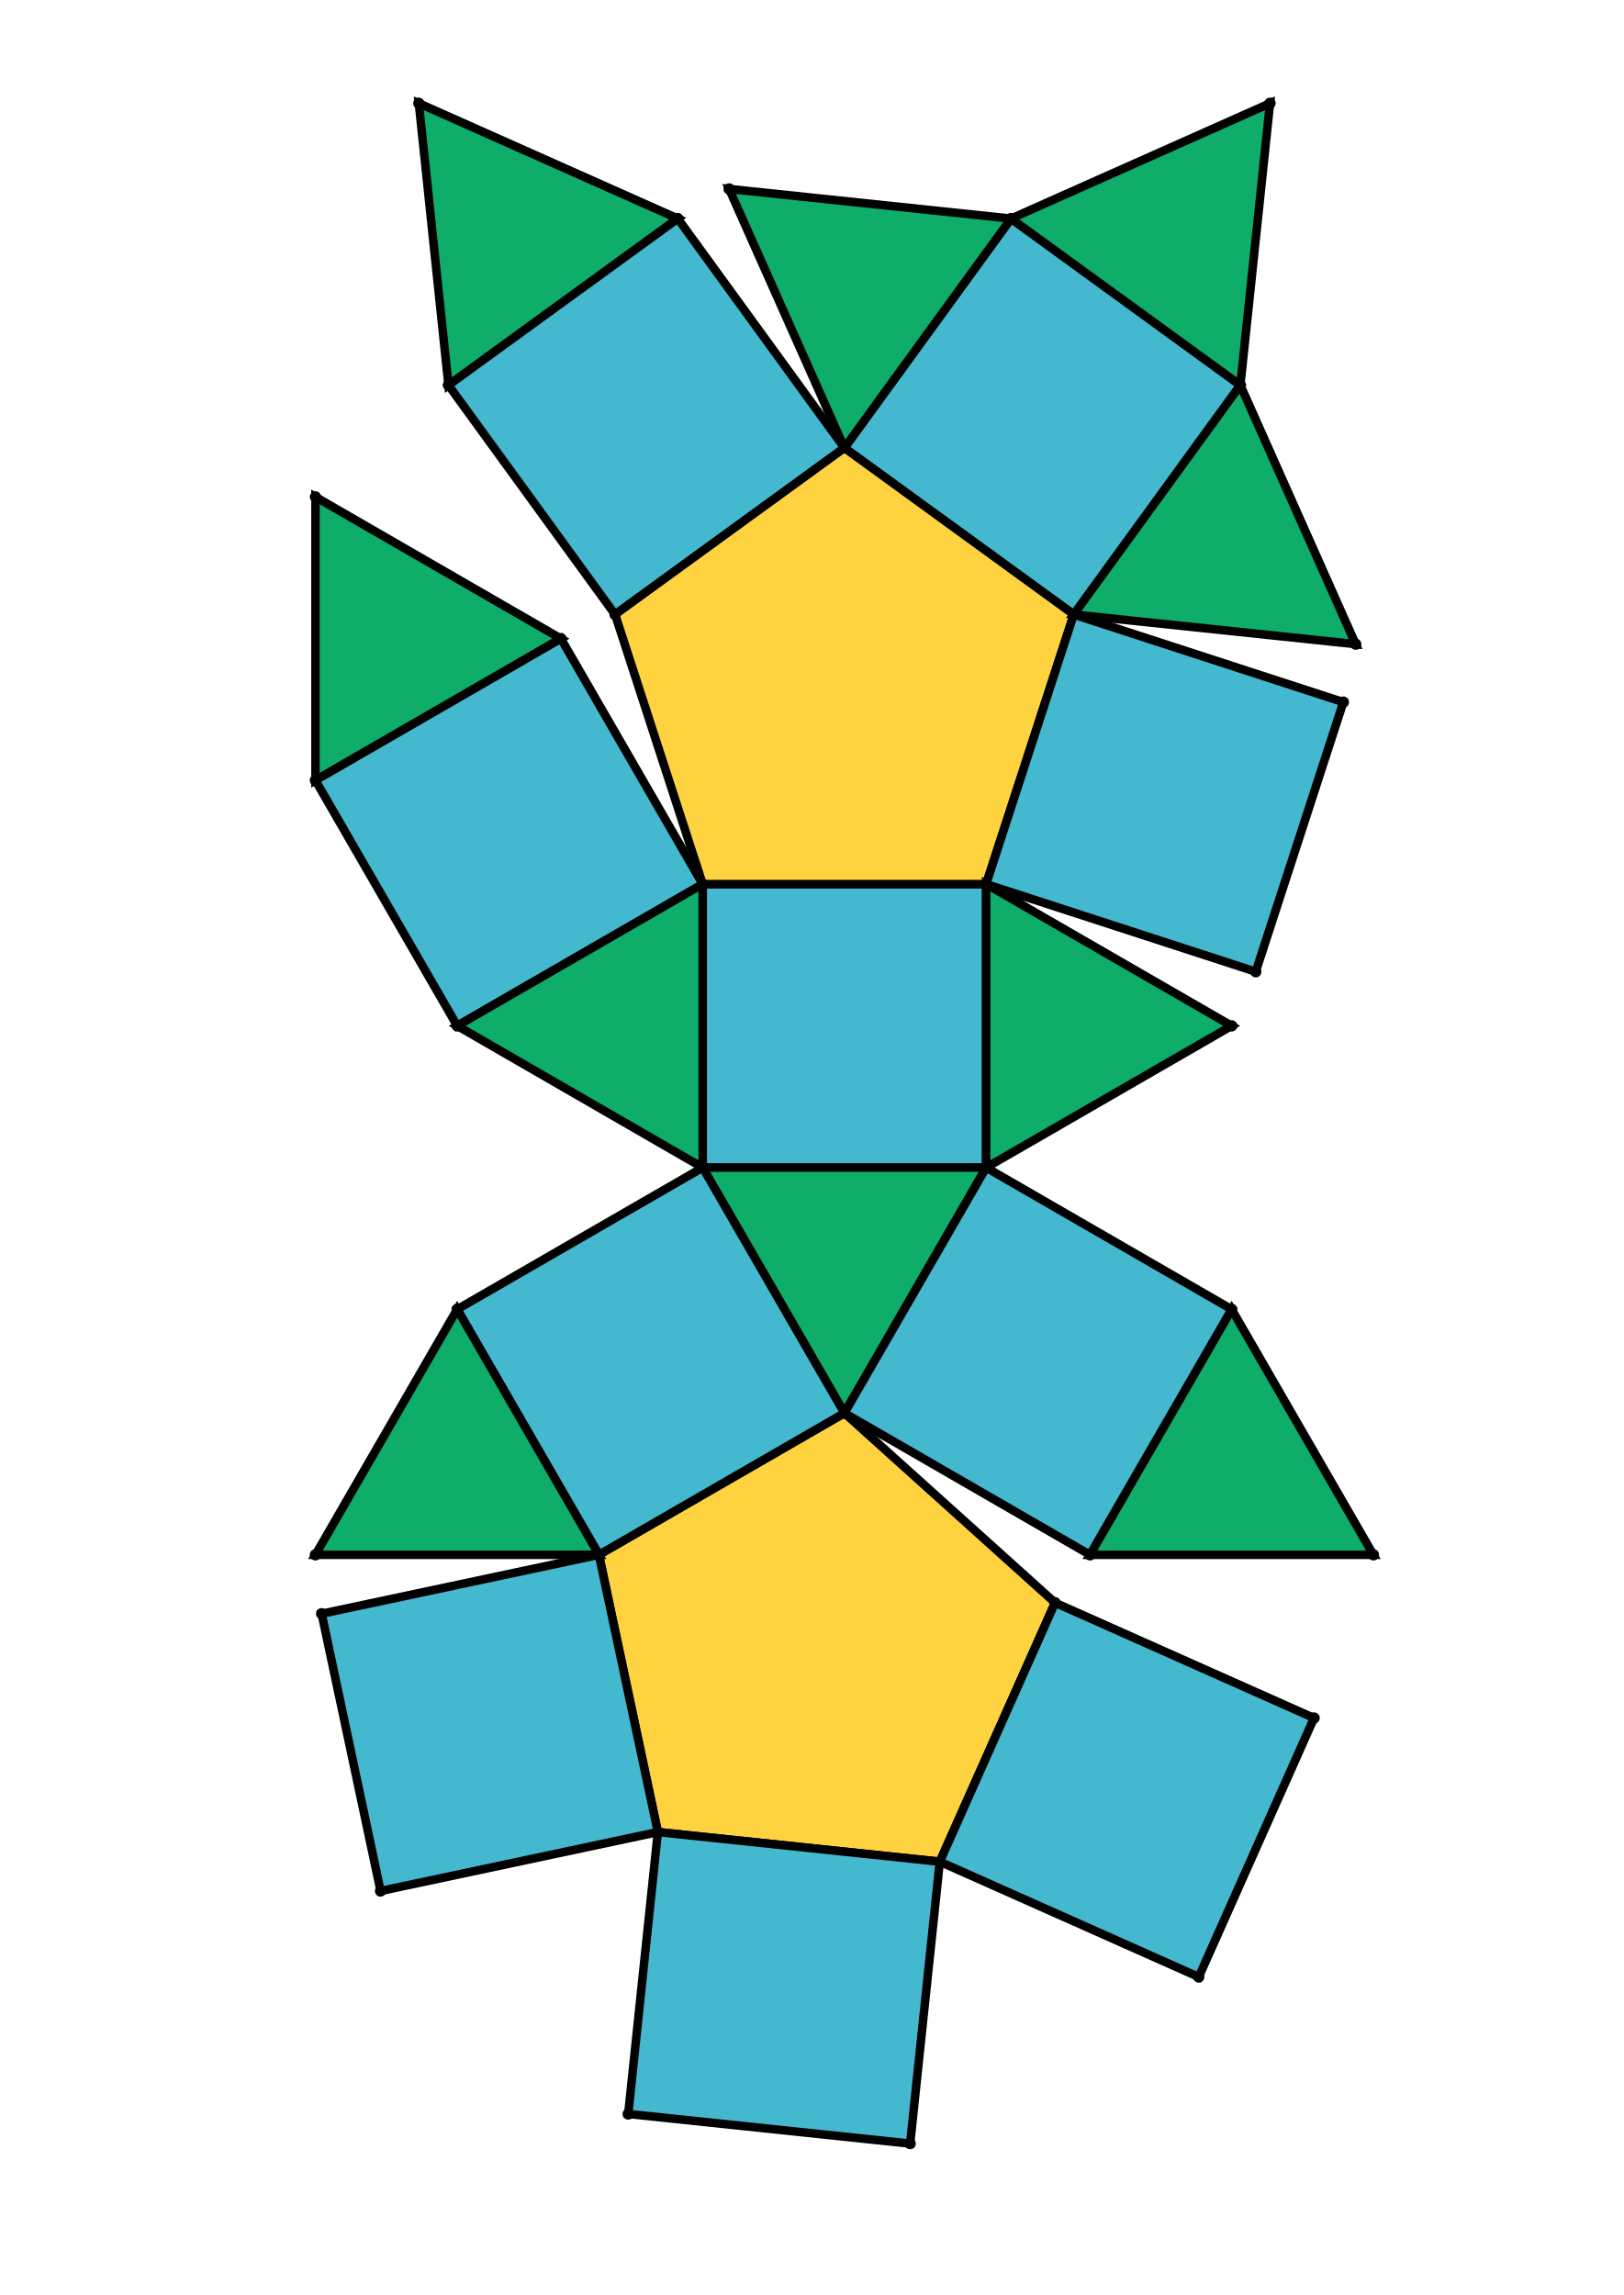
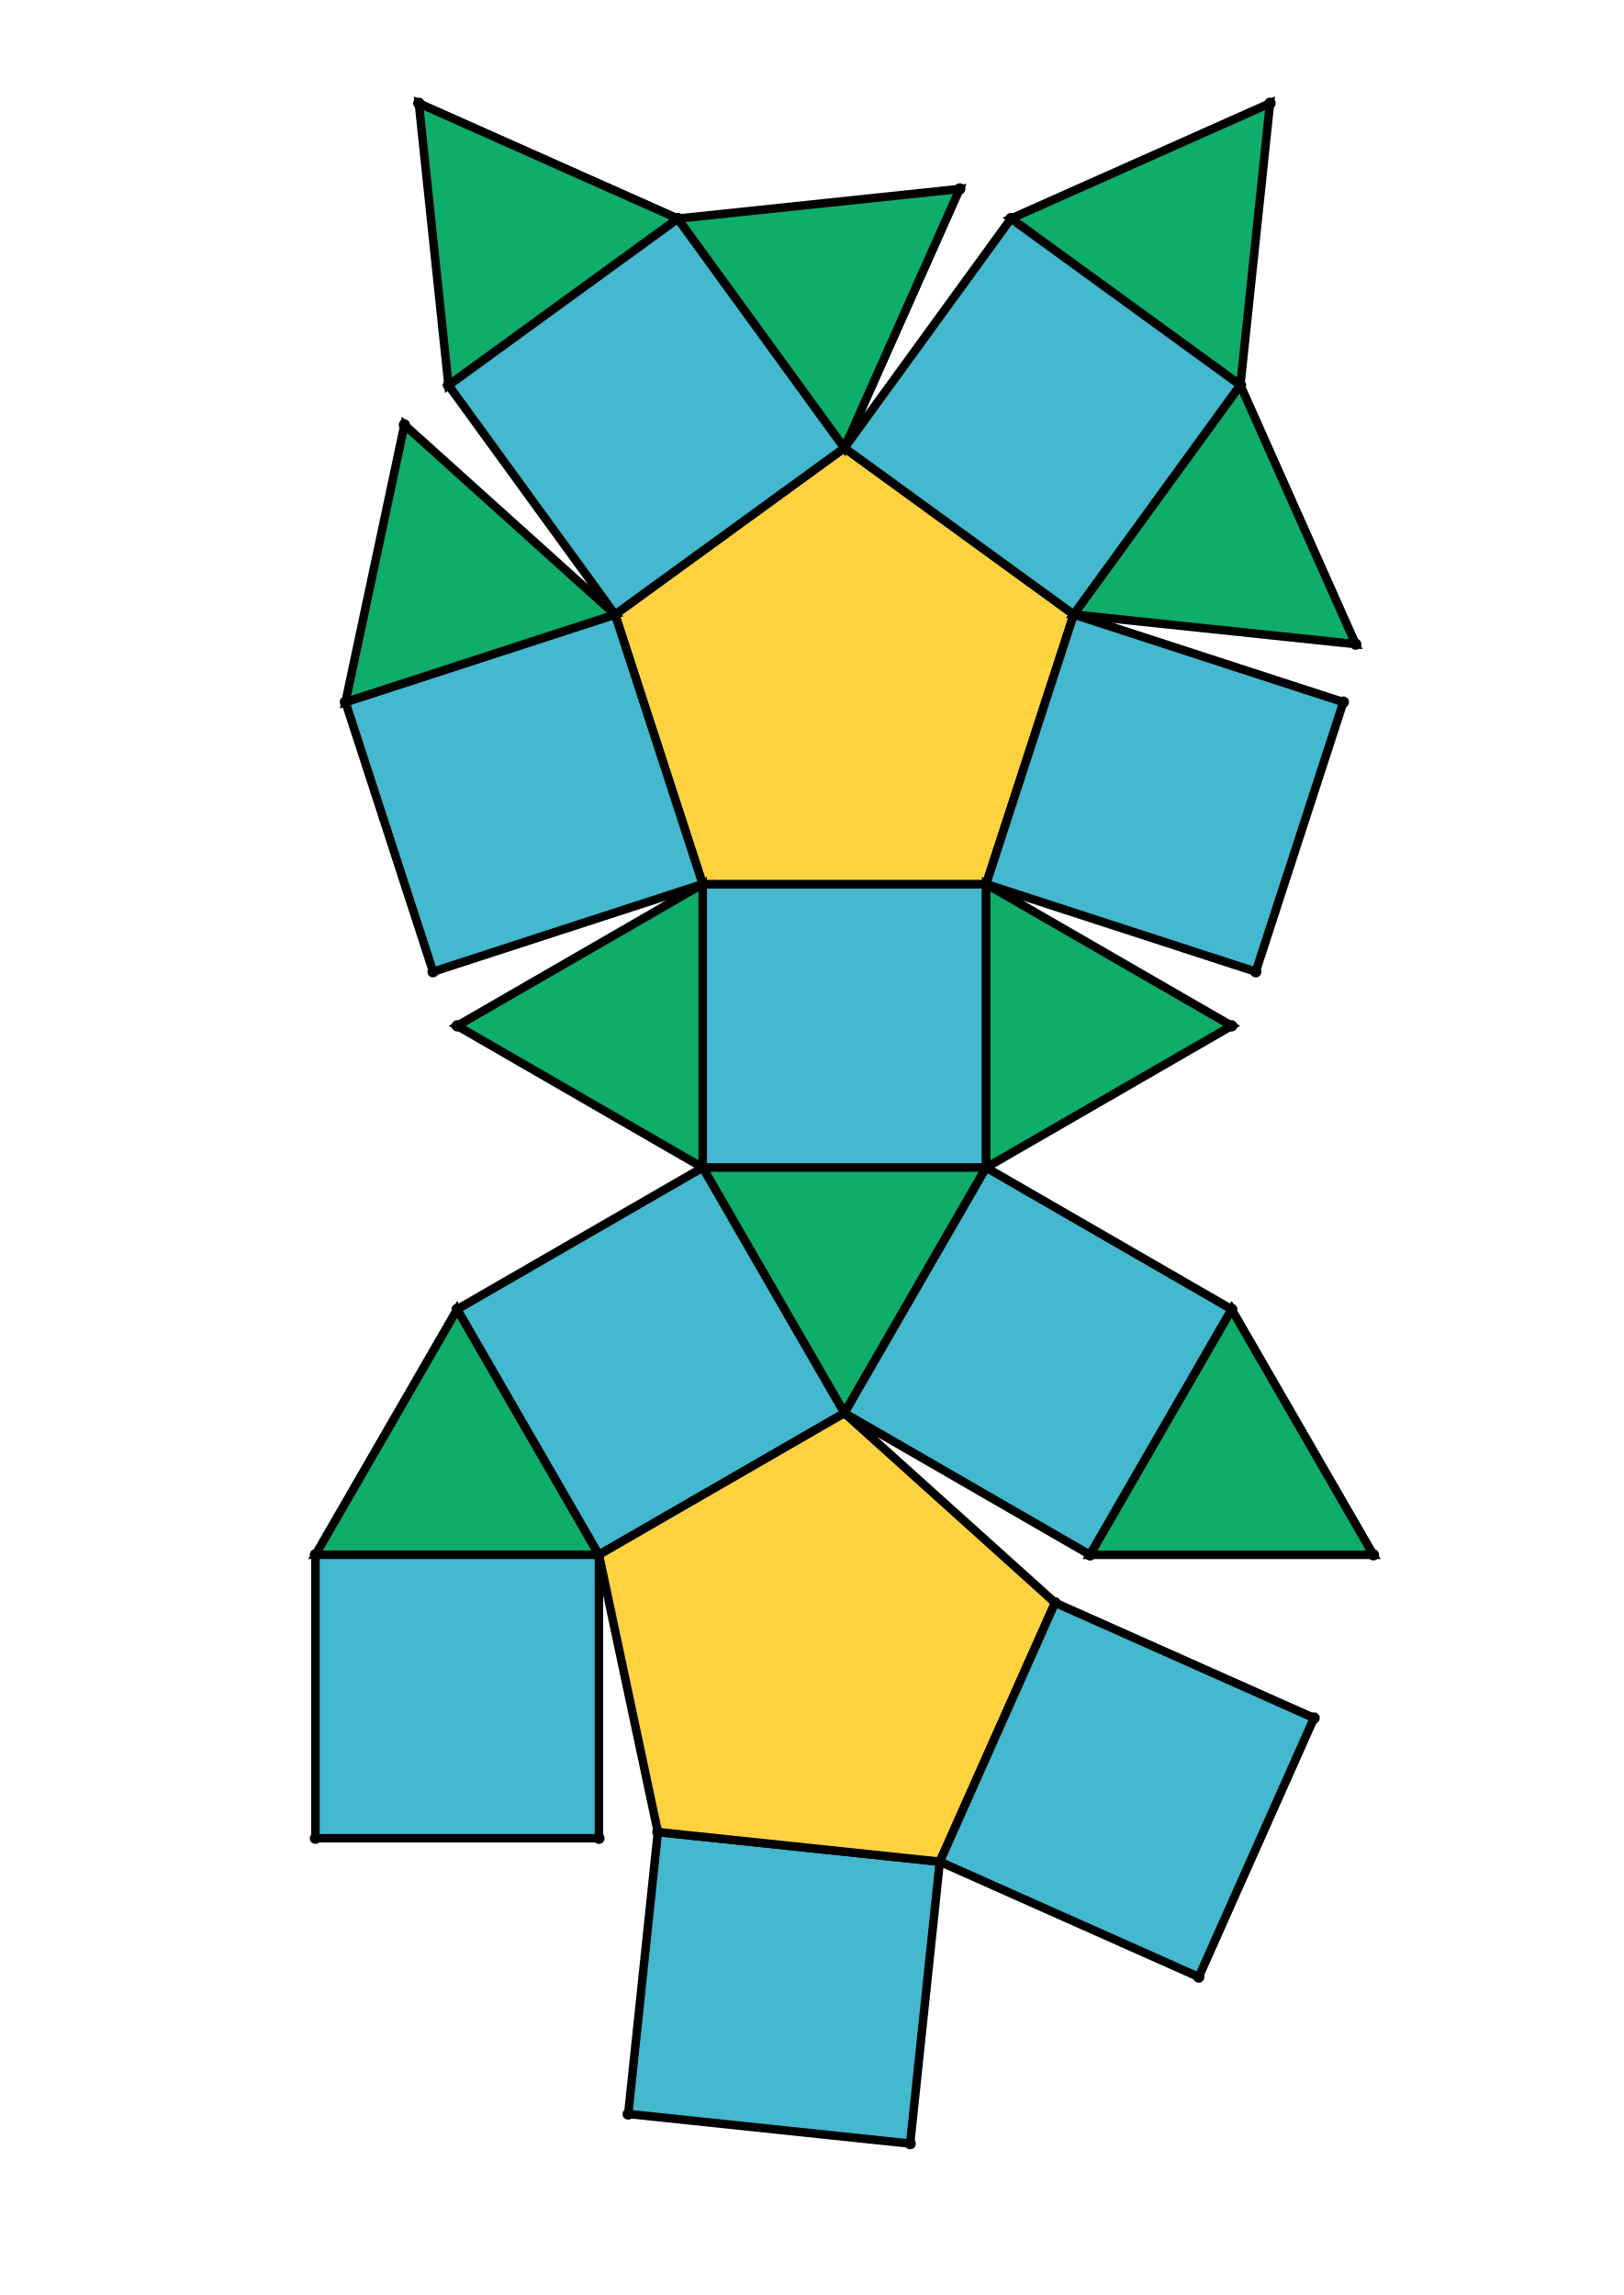
<svg xmlns="http://www.w3.org/2000/svg" height="841pt" id="document" viewBox="0 -811 417.837 811" width="595pt">
  <polygon points="170.334,-398.405 270.503,-398.405 270.503,-498.574 170.334,-498.574 " style="fill: rgb(67,184,206); fill-opacity: 1; stroke: rgb(0,0,0); stroke-width: 3" />
  <polygon points="220.418,-311.656 270.503,-398.405 170.334,-398.405 " style="fill: rgb(14,173,105); fill-opacity: 1; stroke: rgb(0,0,0); stroke-width: 3" />
+   <polygon points="170.334,-498.574 270.503,-498.574 301.457,-593.841 220.418,-652.719 139.38,-593.841 " style="fill: rgb(255,210,63); fill-opacity: 1; stroke: rgb(0,0,0); stroke-width: 3" />
+   <polygon points="170.334,-398.405 170.334,-498.574 83.585,-448.49 " style="fill: rgb(14,173,105); fill-opacity: 1; stroke: rgb(0,0,0); stroke-width: 3" />
+   <polygon points="170.334,-498.574 139.38,-593.841 44.113,-562.887 75.067,-467.62 " style="fill: rgb(67,184,206); fill-opacity: 1; stroke: rgb(0,0,0); stroke-width: 3" />
+   <polygon points="139.38,-593.841 220.418,-652.719 161.54,-733.758 80.502,-674.88 " style="fill: rgb(67,184,206); fill-opacity: 1; stroke: rgb(0,0,0); stroke-width: 3" />
+   <polygon points="139.38,-593.841 64.939,-660.867 44.113,-562.887 " style="fill: rgb(14,173,105); fill-opacity: 1; stroke: rgb(0,0,0); stroke-width: 3" />
+   <polygon points="80.502,-674.88 161.54,-733.758 70.031,-774.5 " style="fill: rgb(14,173,105); fill-opacity: 1; stroke: rgb(0,0,0); stroke-width: 3" />
+   <polygon points="220.418,-652.719 261.161,-744.228 161.54,-733.758 " style="fill: rgb(14,173,105); fill-opacity: 1; stroke: rgb(0,0,0); stroke-width: 3" />
+   <polygon points="83.585,-348.32 33.5,-261.571 133.669,-261.571 " style="fill: rgb(14,173,105); fill-opacity: 1; stroke: rgb(0,0,0); stroke-width: 3" />
+   <polygon points="133.669,-161.402 133.669,-261.571 33.5,-261.571 33.5,-161.402 " style="fill: rgb(67,184,206); fill-opacity: 1; stroke: rgb(0,0,0); stroke-width: 3" />
+   <polygon points="254.116,-153.12 154.496,-163.591 144.025,-63.971 243.646,-53.5 " style="fill: rgb(67,184,206); fill-opacity: 1; stroke: rgb(0,0,0); stroke-width: 3" />
+   <polygon points="279.296,-733.758 360.335,-674.88 370.805,-774.5 " style="fill: rgb(14,173,105); fill-opacity: 1; stroke: rgb(0,0,0); stroke-width: 3" />
+   <polygon points="220.418,-652.719 301.457,-593.841 360.335,-674.88 279.296,-733.758 " style="fill: rgb(67,184,206); fill-opacity: 1; stroke: rgb(0,0,0); stroke-width: 3" />
+   <polygon points="170.334,-398.405 83.585,-348.32 133.669,-261.571 220.418,-311.656 " style="fill: rgb(67,184,206); fill-opacity: 1; stroke: rgb(0,0,0); stroke-width: 3" />
  <polygon points="294.859,-244.63 220.418,-311.656 133.669,-261.571 154.496,-163.591 254.116,-153.12 " style="fill: rgb(255,210,63); fill-opacity: 1; stroke: rgb(0,0,0); stroke-width: 3" />
-   <polygon points="170.334,-398.405 83.585,-348.32 133.669,-261.571 220.418,-311.656 " style="fill: rgb(67,184,206); fill-opacity: 1; stroke: rgb(0,0,0); stroke-width: 3" />
-   <polygon points="220.418,-652.719 301.457,-593.841 360.335,-674.88 279.296,-733.758 " style="fill: rgb(67,184,206); fill-opacity: 1; stroke: rgb(0,0,0); stroke-width: 3" />
-   <polygon points="279.296,-733.758 360.335,-674.88 370.805,-774.5 " style="fill: rgb(14,173,105); fill-opacity: 1; stroke: rgb(0,0,0); stroke-width: 3" />
-   <polygon points="254.116,-153.12 154.496,-163.591 144.025,-63.971 243.646,-53.5 " style="fill: rgb(67,184,206); fill-opacity: 1; stroke: rgb(0,0,0); stroke-width: 3" />
-   <polygon points="154.496,-163.591 133.669,-261.571 35.689,-240.745 56.515,-142.765 " style="fill: rgb(67,184,206); fill-opacity: 1; stroke: rgb(0,0,0); stroke-width: 3" />
-   <polygon points="83.585,-348.32 33.5,-261.571 133.669,-261.571 " style="fill: rgb(14,173,105); fill-opacity: 1; stroke: rgb(0,0,0); stroke-width: 3" />
-   <polygon points="220.418,-652.719 279.296,-733.758 179.676,-744.228 " style="fill: rgb(14,173,105); fill-opacity: 1; stroke: rgb(0,0,0); stroke-width: 3" />
-   <polygon points="80.502,-674.88 161.54,-733.758 70.031,-774.5 " style="fill: rgb(14,173,105); fill-opacity: 1; stroke: rgb(0,0,0); stroke-width: 3" />
-   <polygon points="120.249,-585.323 33.5,-635.408 33.5,-535.239 " style="fill: rgb(14,173,105); fill-opacity: 1; stroke: rgb(0,0,0); stroke-width: 3" />
-   <polygon points="139.38,-593.841 220.418,-652.719 161.54,-733.758 80.502,-674.88 " style="fill: rgb(67,184,206); fill-opacity: 1; stroke: rgb(0,0,0); stroke-width: 3" />
-   <polygon points="170.334,-498.574 120.249,-585.323 33.5,-535.239 83.585,-448.49 " style="fill: rgb(67,184,206); fill-opacity: 1; stroke: rgb(0,0,0); stroke-width: 3" />
-   <polygon points="170.334,-398.405 170.334,-498.574 83.585,-448.49 " style="fill: rgb(14,173,105); fill-opacity: 1; stroke: rgb(0,0,0); stroke-width: 3" />
-   <polygon points="170.334,-498.574 270.503,-498.574 301.457,-593.841 220.418,-652.719 139.38,-593.841 " style="fill: rgb(255,210,63); fill-opacity: 1; stroke: rgb(0,0,0); stroke-width: 3" />
  <polygon points="301.457,-593.841 401.077,-583.37 360.335,-674.88 " style="fill: rgb(14,173,105); fill-opacity: 1; stroke: rgb(0,0,0); stroke-width: 3" />
  <polygon points="294.859,-244.63 254.116,-153.12 345.625,-112.378 386.368,-203.887 " style="fill: rgb(67,184,206); fill-opacity: 1; stroke: rgb(0,0,0); stroke-width: 3" />
  <polygon points="357.252,-348.32 307.167,-261.571 407.337,-261.571 " style="fill: rgb(14,173,105); fill-opacity: 1; stroke: rgb(0,0,0); stroke-width: 3" />
  <polygon points="270.503,-498.574 270.503,-398.405 357.252,-448.49 " style="fill: rgb(14,173,105); fill-opacity: 1; stroke: rgb(0,0,0); stroke-width: 3" />
  <polygon points="270.503,-498.574 365.77,-467.62 396.724,-562.887 301.457,-593.841 " style="fill: rgb(67,184,206); fill-opacity: 1; stroke: rgb(0,0,0); stroke-width: 3" />
  <polygon points="357.252,-348.32 270.503,-398.405 220.418,-311.656 307.167,-261.571 " style="fill: rgb(67,184,206); fill-opacity: 1; stroke: rgb(0,0,0); stroke-width: 3" />
  <circle cx="170.334" cy="-398.405" r="2" style="fill: rgb(0,0,0)" />
  <circle cx="270.503" cy="-398.405" r="2" style="fill: rgb(0,0,0)" />
  <circle cx="270.503" cy="-498.574" r="2" style="fill: rgb(0,0,0)" />
  <circle cx="170.334" cy="-498.574" r="2" style="fill: rgb(0,0,0)" />
  <circle cx="220.418" cy="-311.656" r="2" style="fill: rgb(0,0,0)" />
-   <circle cx="83.585" cy="-448.49" r="2" style="fill: rgb(0,0,0)" />
  <circle cx="301.457" cy="-593.841" r="2" style="fill: rgb(0,0,0)" />
  <circle cx="220.418" cy="-652.719" r="2" style="fill: rgb(0,0,0)" />
  <circle cx="139.38" cy="-593.841" r="2" style="fill: rgb(0,0,0)" />
+   <circle cx="83.585" cy="-448.49" r="2" style="fill: rgb(0,0,0)" />
  <circle cx="357.252" cy="-448.49" r="2" style="fill: rgb(0,0,0)" />
  <circle cx="83.585" cy="-348.32" r="2" style="fill: rgb(0,0,0)" />
  <circle cx="133.669" cy="-261.571" r="2" style="fill: rgb(0,0,0)" />
  <circle cx="307.167" cy="-261.571" r="2" style="fill: rgb(0,0,0)" />
  <circle cx="357.252" cy="-348.32" r="2" style="fill: rgb(0,0,0)" />
-   <circle cx="120.249" cy="-585.323" r="2" style="fill: rgb(0,0,0)" />
-   <circle cx="33.5" cy="-535.239" r="2" style="fill: rgb(0,0,0)" />
+   <circle cx="44.113" cy="-562.887" r="2" style="fill: rgb(0,0,0)" />
+   <circle cx="75.067" cy="-467.62" r="2" style="fill: rgb(0,0,0)" />
+   <circle cx="161.54" cy="-733.758" r="2" style="fill: rgb(0,0,0)" />
+   <circle cx="80.502" cy="-674.88" r="2" style="fill: rgb(0,0,0)" />
  <circle cx="360.335" cy="-674.88" r="2" style="fill: rgb(0,0,0)" />
  <circle cx="279.296" cy="-733.758" r="2" style="fill: rgb(0,0,0)" />
-   <circle cx="161.54" cy="-733.758" r="2" style="fill: rgb(0,0,0)" />
-   <circle cx="80.502" cy="-674.88" r="2" style="fill: rgb(0,0,0)" />
  <circle cx="365.77" cy="-467.62" r="2" style="fill: rgb(0,0,0)" />
  <circle cx="396.724" cy="-562.887" r="2" style="fill: rgb(0,0,0)" />
+   <circle cx="33.5" cy="-261.571" r="2" style="fill: rgb(0,0,0)" />
  <circle cx="154.496" cy="-163.591" r="2" style="fill: rgb(0,0,0)" />
  <circle cx="254.116" cy="-153.12" r="2" style="fill: rgb(0,0,0)" />
  <circle cx="294.859" cy="-244.63" r="2" style="fill: rgb(0,0,0)" />
-   <circle cx="33.5" cy="-261.571" r="2" style="fill: rgb(0,0,0)" />
  <circle cx="407.337" cy="-261.571" r="2" style="fill: rgb(0,0,0)" />
-   <circle cx="33.5" cy="-635.408" r="2" style="fill: rgb(0,0,0)" />
+   <circle cx="64.939" cy="-660.867" r="2" style="fill: rgb(0,0,0)" />
+   <circle cx="70.031" cy="-774.5" r="2" style="fill: rgb(0,0,0)" />
+   <circle cx="261.161" cy="-744.228" r="2" style="fill: rgb(0,0,0)" />
  <circle cx="370.805" cy="-774.5" r="2" style="fill: rgb(0,0,0)" />
-   <circle cx="179.676" cy="-744.228" r="2" style="fill: rgb(0,0,0)" />
  <circle cx="401.077" cy="-583.37" r="2" style="fill: rgb(0,0,0)" />
-   <circle cx="70.031" cy="-774.5" r="2" style="fill: rgb(0,0,0)" />
+   <circle cx="33.5" cy="-161.402" r="2" style="fill: rgb(0,0,0)" />
+   <circle cx="133.669" cy="-161.402" r="2" style="fill: rgb(0,0,0)" />
  <circle cx="144.025" cy="-63.971" r="2" style="fill: rgb(0,0,0)" />
  <circle cx="243.646" cy="-53.5" r="2" style="fill: rgb(0,0,0)" />
-   <circle cx="35.689" cy="-240.745" r="2" style="fill: rgb(0,0,0)" />
-   <circle cx="56.515" cy="-142.765" r="2" style="fill: rgb(0,0,0)" />
  <circle cx="345.625" cy="-112.378" r="2" style="fill: rgb(0,0,0)" />
  <circle cx="386.368" cy="-203.887" r="2" style="fill: rgb(0,0,0)" />
</svg>
